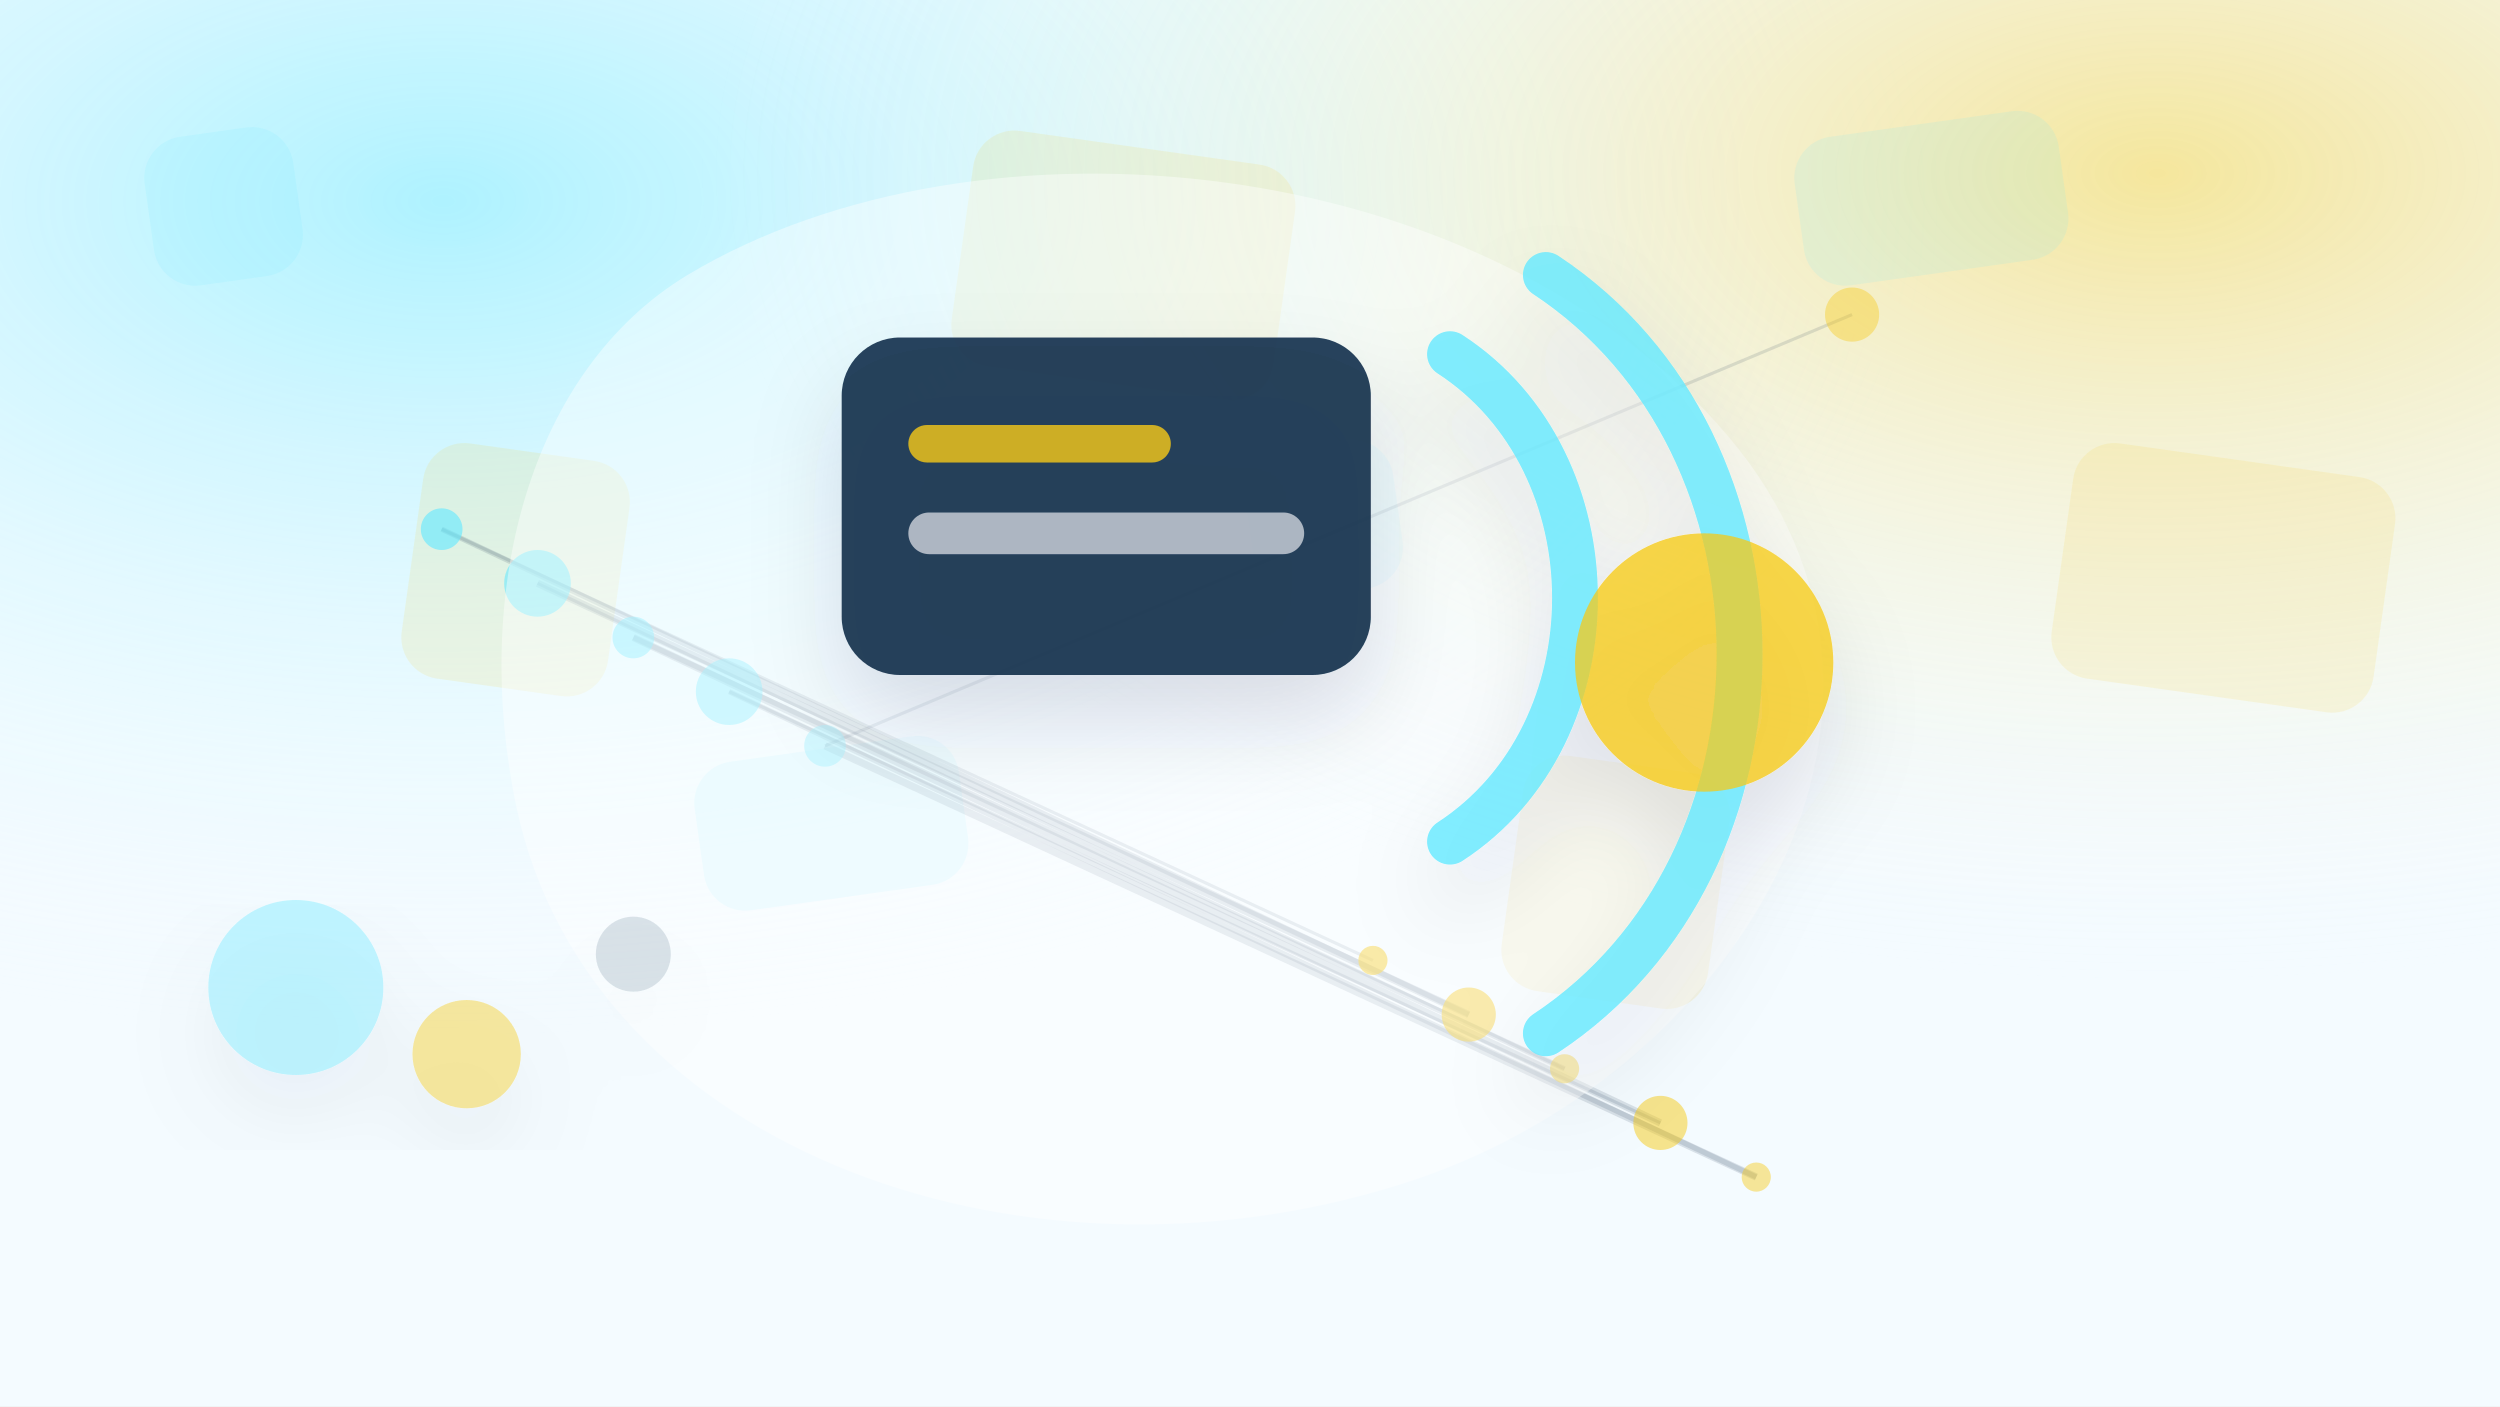
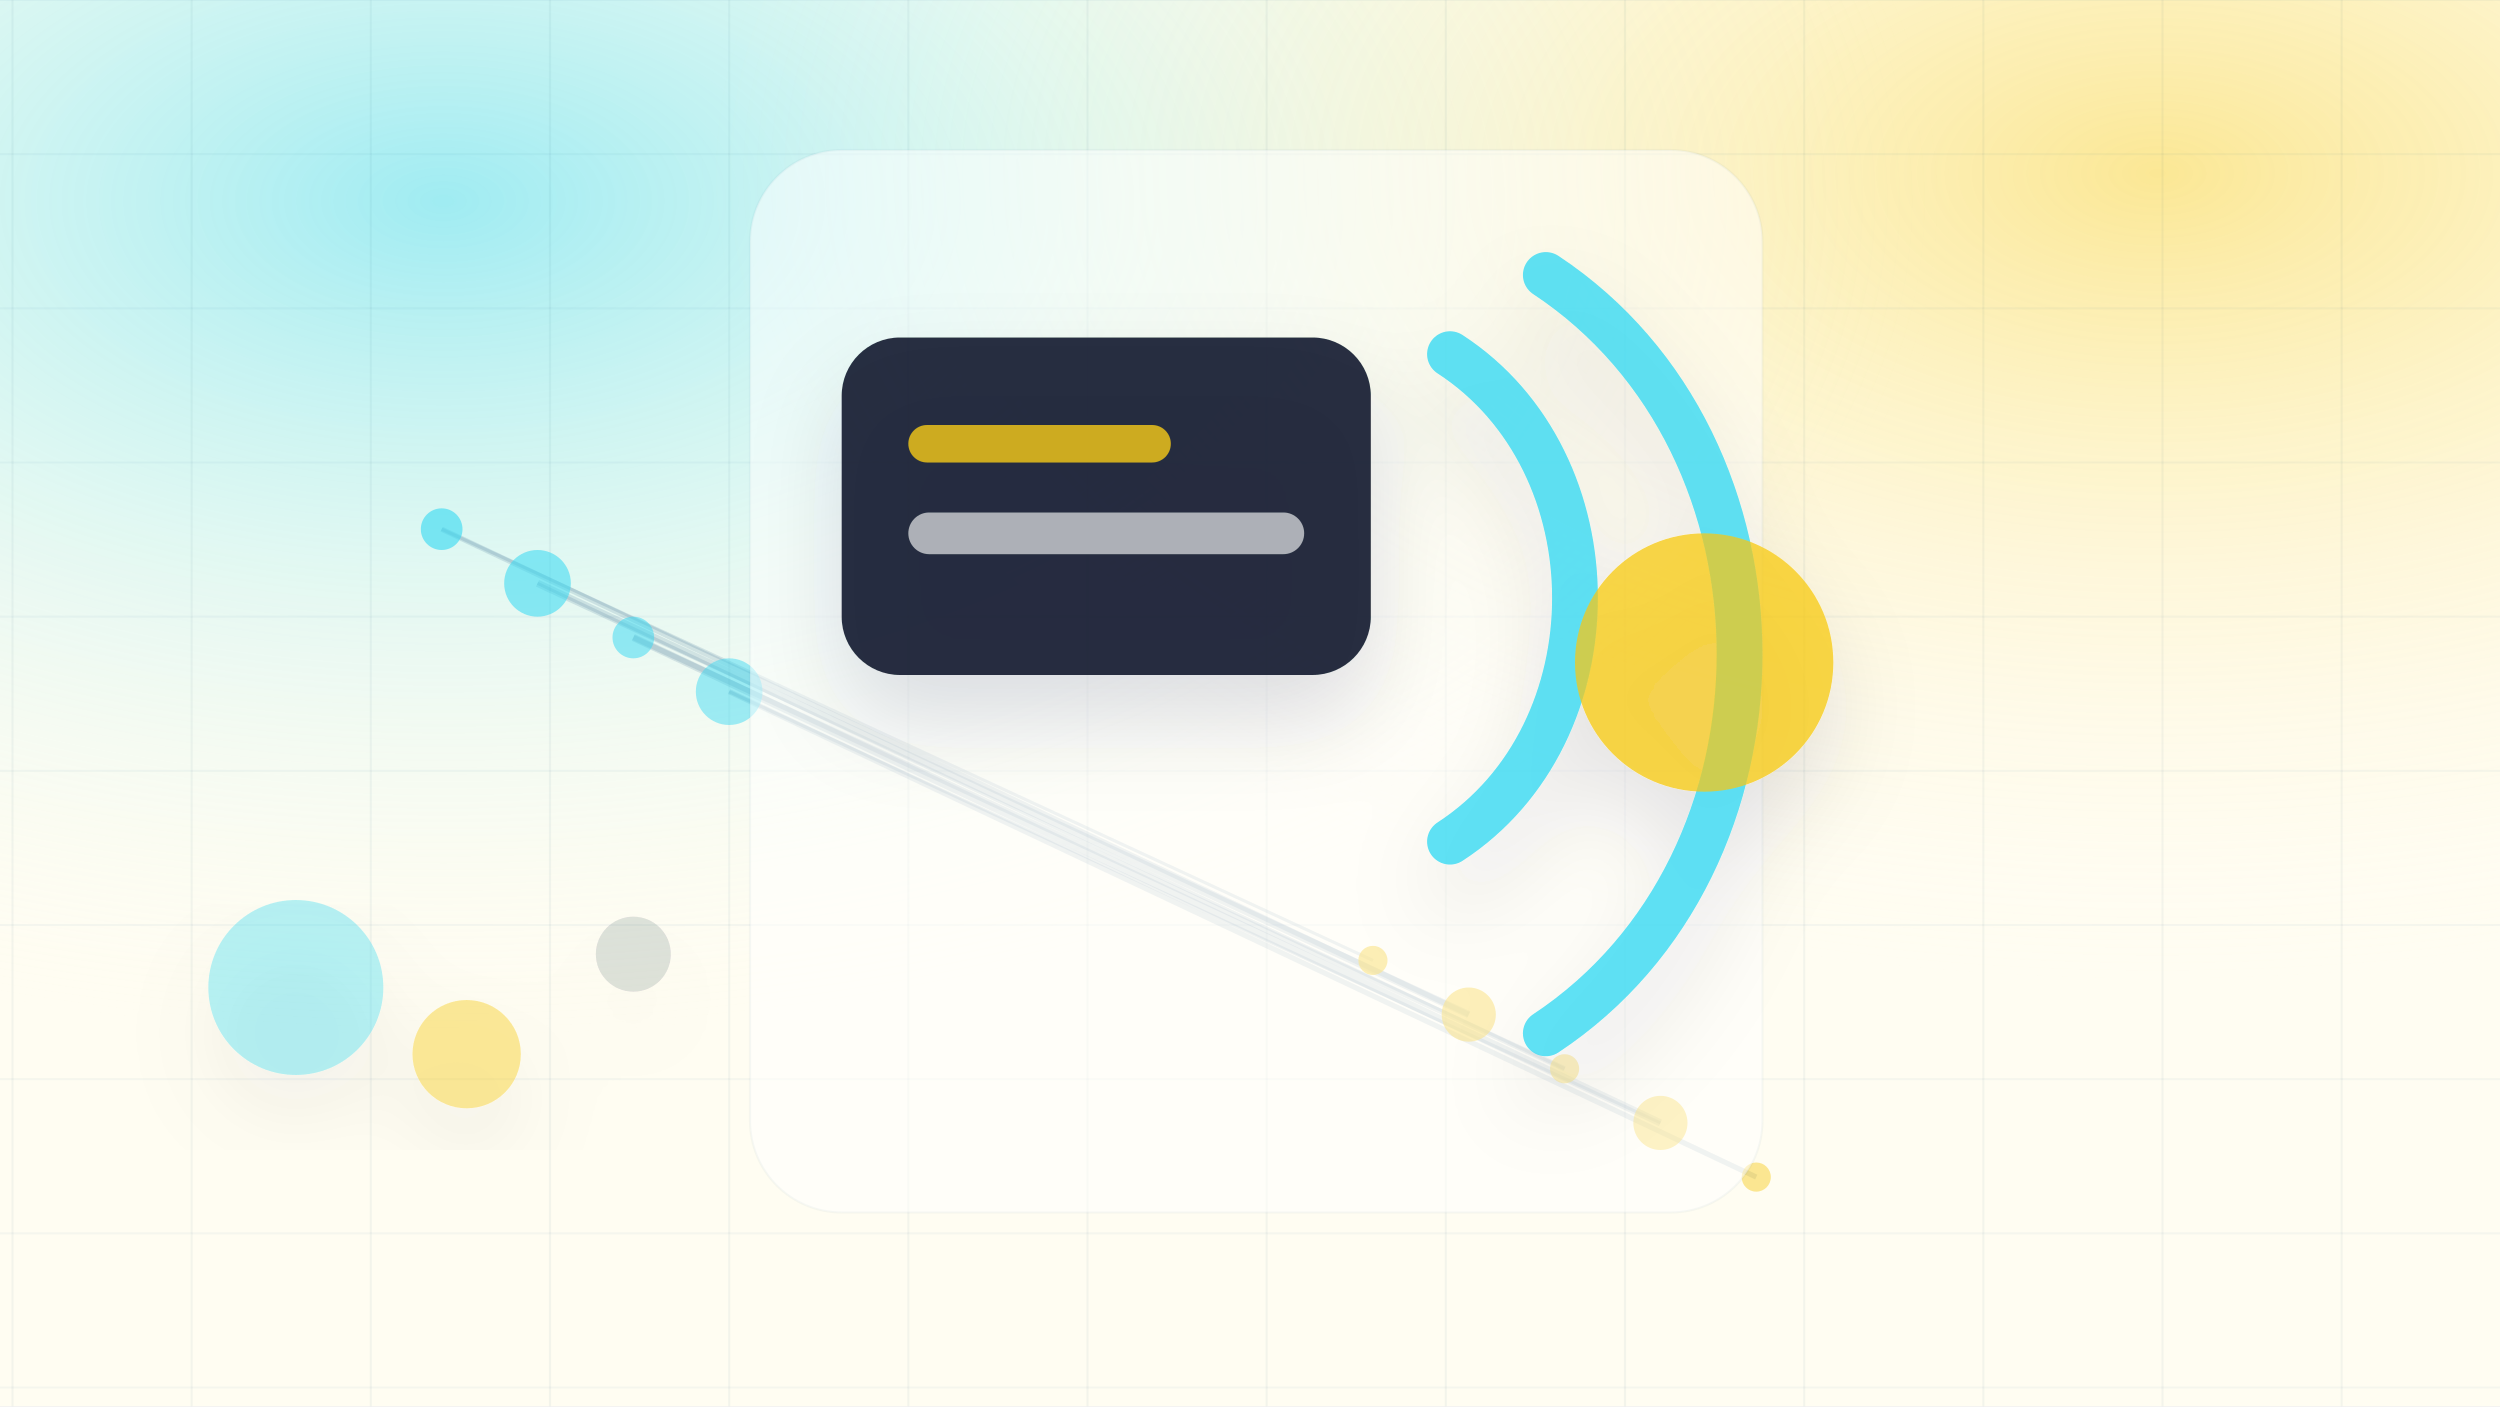
<svg xmlns="http://www.w3.org/2000/svg" width="1200" height="675" viewBox="0 0 1200 675" role="img" aria-labelledby="title desc">
  <defs>
    <radialGradient id="g1" cx="18%" cy="14%" r="60%">
-       <stop stop-color="#63e8ff" stop-opacity=".48" />
-       <stop offset="1" stop-color="#f4fbff" stop-opacity="0" />
+       <stop stop-color="#38d9f2" stop-opacity=".48" />
+       <stop offset="1" stop-color="#fffdf2" stop-opacity="0" />
    </radialGradient>
    <radialGradient id="g2" cx="86%" cy="12%" r="58%">
      <stop stop-color="#f6c915" stop-opacity=".42" />
-       <stop offset="1" stop-color="#f4fbff" stop-opacity="0" />
+       <stop offset="1" stop-color="#fffdf2" stop-opacity="0" />
    </radialGradient>
    <linearGradient id="split" x1="0" x2="1">
-       <stop stop-color="#f4fbff" />
-       <stop offset=".55" stop-color="#f4fbff" />
+       <stop stop-color="#fffdf2" />
      <stop offset=".55" stop-color="#fffdf2" />
-       <stop offset="1" stop-color="#eef8ff" />
+       <stop offset=".55" stop-color="#eef8ff" />
+       <stop offset="1" stop-color="#fff7d1" />
    </linearGradient>
    <filter id="shadow" x="-20%" y="-20%" width="140%" height="140%">
      <feDropShadow dx="0" dy="22" stdDeviation="22" flood-color="#12213a" flood-opacity=".14" />
    </filter>
  </defs>
-   <rect width="1200" height="675" fill="#f4fbff" />
+   <rect width="1200" height="675" fill="#fffdf2" />
  <rect width="1200" height="675" fill="url(#g1)" />
  <rect width="1200" height="675" fill="url(#g2)" />
  <g opacity=".9">
-     <rect x="70" y="64" width="72" height="72" rx="20" fill="#63e8ff" opacity=".13" transform="rotate(-8 100 90)" />
-     <rect x="202" y="214" width="100" height="114" rx="20" fill="#f6c915" opacity=".13" transform="rotate(8 232 240)" />
-     <rect x="334" y="364" width="128" height="72" rx="20" fill="#63e8ff" opacity=".13" transform="rotate(-8 364 390)" />
-     <rect x="466" y="64" width="156" height="114" rx="20" fill="#f6c915" opacity=".13" transform="rotate(8 496 90)" />
-     <rect x="598" y="214" width="72" height="72" rx="20" fill="#63e8ff" opacity=".13" transform="rotate(-8 628 240)" />
-     <rect x="730" y="364" width="100" height="114" rx="20" fill="#f6c915" opacity=".13" transform="rotate(8 760 390)" />
-     <rect x="862" y="64" width="128" height="72" rx="20" fill="#63e8ff" opacity=".13" transform="rotate(-8 892 90)" />
-     <rect x="994" y="214" width="156" height="114" rx="20" fill="#f6c915" opacity=".13" transform="rotate(8 1024 240)" />
+     <path d="M-80 0V675" stroke="#164b7a" stroke-opacity=".055" />
+     <path d="M6 0V675" stroke="#164b7a" stroke-opacity=".055" />
+     <path d="M92 0V675" stroke="#164b7a" stroke-opacity=".055" />
+     <path d="M178 0V675" stroke="#164b7a" stroke-opacity=".055" />
+     <path d="M264 0V675" stroke="#164b7a" stroke-opacity=".055" />
+     <path d="M350 0V675" stroke="#164b7a" stroke-opacity=".055" />
+     <path d="M436 0V675" stroke="#164b7a" stroke-opacity=".055" />
+     <path d="M522 0V675" stroke="#164b7a" stroke-opacity=".055" />
+     <path d="M608 0V675" stroke="#164b7a" stroke-opacity=".055" />
+     <path d="M694 0V675" stroke="#164b7a" stroke-opacity=".055" />
+     <path d="M780 0V675" stroke="#164b7a" stroke-opacity=".055" />
+     <path d="M866 0V675" stroke="#164b7a" stroke-opacity=".055" />
+     <path d="M952 0V675" stroke="#164b7a" stroke-opacity=".055" />
+     <path d="M1038 0V675" stroke="#164b7a" stroke-opacity=".055" />
+     <path d="M1124 0V675" stroke="#164b7a" stroke-opacity=".055" />
+     <path d="M1210 0V675" stroke="#164b7a" stroke-opacity=".055" />
+     <path d="M1296 0V675" stroke="#164b7a" stroke-opacity=".055" />
+     <path d="M1382 0V675" stroke="#164b7a" stroke-opacity=".055" />
+     <path d="M0 0H1200" stroke="#164b7a" stroke-opacity=".045" />
+     <path d="M0 74H1200" stroke="#164b7a" stroke-opacity=".045" />
+     <path d="M0 148H1200" stroke="#164b7a" stroke-opacity=".045" />
+     <path d="M0 222H1200" stroke="#164b7a" stroke-opacity=".045" />
+     <path d="M0 296H1200" stroke="#164b7a" stroke-opacity=".045" />
+     <path d="M0 370H1200" stroke="#164b7a" stroke-opacity=".045" />
+     <path d="M0 444H1200" stroke="#164b7a" stroke-opacity=".045" />
+     <path d="M0 518H1200" stroke="#164b7a" stroke-opacity=".045" />
+     <path d="M0 592H1200" stroke="#164b7a" stroke-opacity=".045" />
+     <path d="M0 666H1200" stroke="#164b7a" stroke-opacity=".045" />
  </g>
  <g>
-     <line x1="659" y1="461" x2="212" y2="254" stroke="#17324f" stroke-opacity=".13" stroke-width="1.5" />
-     <line x1="212" y1="254" x2="705" y2="487" stroke="#17324f" stroke-opacity=".13" stroke-width="2.5" />
-     <line x1="705" y1="487" x2="258" y2="280" stroke="#17324f" stroke-opacity=".13" stroke-width="3.5" />
-     <line x1="258" y1="280" x2="751" y2="513" stroke="#17324f" stroke-opacity=".13" stroke-width="1.5" />
-     <line x1="751" y1="513" x2="304" y2="306" stroke="#17324f" stroke-opacity=".13" stroke-width="2.5" />
-     <line x1="304" y1="306" x2="797" y2="539" stroke="#17324f" stroke-opacity=".13" stroke-width="3.5" />
-     <line x1="797" y1="539" x2="350" y2="332" stroke="#17324f" stroke-opacity=".13" stroke-width="1.5" />
-     <line x1="350" y1="332" x2="843" y2="565" stroke="#17324f" stroke-opacity=".13" stroke-width="2.5" />
-     <line x1="843" y1="565" x2="396" y2="358" stroke="#17324f" stroke-opacity=".13" stroke-width="3.5" />
-     <line x1="396" y1="358" x2="889" y2="151" stroke="#17324f" stroke-opacity=".13" stroke-width="1.5" />
+     <line x1="659" y1="461" x2="212" y2="254" stroke="#164b7a" stroke-opacity=".13" stroke-width="1.5" />
+     <line x1="212" y1="254" x2="705" y2="487" stroke="#164b7a" stroke-opacity=".13" stroke-width="2.5" />
+     <line x1="705" y1="487" x2="258" y2="280" stroke="#164b7a" stroke-opacity=".13" stroke-width="3.5" />
+     <line x1="258" y1="280" x2="751" y2="513" stroke="#164b7a" stroke-opacity=".13" stroke-width="1.5" />
+     <line x1="751" y1="513" x2="304" y2="306" stroke="#164b7a" stroke-opacity=".13" stroke-width="2.5" />
+     <line x1="304" y1="306" x2="797" y2="539" stroke="#164b7a" stroke-opacity=".13" stroke-width="3.5" />
+     <line x1="797" y1="539" x2="350" y2="332" stroke="#164b7a" stroke-opacity=".13" stroke-width="1.5" />
+     <line x1="350" y1="332" x2="843" y2="565" stroke="#164b7a" stroke-opacity=".13" stroke-width="2.5" />
    <circle cx="659" cy="461" r="7" fill="#f6c915" opacity="0.64" />
-     <circle cx="212" cy="254" r="10" fill="#63e8ff" opacity="0.615" />
+     <circle cx="212" cy="254" r="10" fill="#38d9f2" opacity="0.615" />
    <circle cx="705" cy="487" r="13" fill="#f6c915" opacity="0.59" />
-     <circle cx="258" cy="280" r="16" fill="#63e8ff" opacity="0.565" />
+     <circle cx="258" cy="280" r="16" fill="#38d9f2" opacity="0.565" />
    <circle cx="751" cy="513" r="7" fill="#f6c915" opacity="0.54" />
-     <circle cx="304" cy="306" r="10" fill="#63e8ff" opacity="0.515" />
+     <circle cx="304" cy="306" r="10" fill="#38d9f2" opacity="0.515" />
    <circle cx="797" cy="539" r="13" fill="#f6c915" opacity="0.49" />
-     <circle cx="350" cy="332" r="16" fill="#63e8ff" opacity="0.465" />
+     <circle cx="350" cy="332" r="16" fill="#38d9f2" opacity="0.465" />
    <circle cx="843" cy="565" r="7" fill="#f6c915" opacity="0.44" />
-     <circle cx="396" cy="358" r="10" fill="#63e8ff" opacity="0.415" />
-     <circle cx="889" cy="151" r="13" fill="#f6c915" opacity="0.39" />
  </g>
  <g transform="translate(-300 0)">
-     <path d="M630 132C770 48 1014 72 1130 210c108 128 8 302-150 356-184 62-396-12-432-178-22-104 6-210 82-256Z" fill="#fff" opacity=".42" />
+     <rect x="660" y="72" width="486" height="510" rx="44" fill="#fff" opacity=".52" stroke="#164b7a" stroke-opacity=".08" />
  </g>
  <g transform="translate(-300 0)" filter="url(#shadow)">
    <g transform="translate(704 118)">
-       <rect x="0" y="44" width="254" height="162" rx="28" fill="#17324f" opacity=".92" />
+       <rect x="0" y="44" width="254" height="162" rx="28" fill="#172033" opacity=".92" />
      <rect x="32" y="86" width="126" height="18" rx="9" fill="#f6c915" opacity=".8" />
      <rect x="32" y="128" width="190" height="20" rx="10" fill="#fff" opacity=".62" />
-       <path d="M292 52c80 52 80 182 0 234M338 14c124 82 124 282 0 364" fill="none" stroke="#63e8ff" stroke-width="22" stroke-linecap="round" opacity=".8" />
+       <path d="M292 52c80 52 80 182 0 234M338 14c124 82 124 282 0 364" fill="none" stroke="#38d9f2" stroke-width="22" stroke-linecap="round" opacity=".8" />
      <circle cx="414" cy="200" r="62" fill="#f6c915" opacity=".74" />
    </g>
  </g>
  <g filter="url(#shadow)" opacity=".82">
-     <circle cx="142" cy="474" r="42" fill="#63e8ff" opacity=".44" />
+     <circle cx="142" cy="474" r="42" fill="#38d9f2" opacity=".44" />
    <circle cx="224" cy="506" r="26" fill="#f6c915" opacity=".5" />
-     <circle cx="304" cy="458" r="18" fill="#17324f" opacity=".16" />
+     <circle cx="304" cy="458" r="18" fill="#172033" opacity=".16" />
  </g>
</svg>
